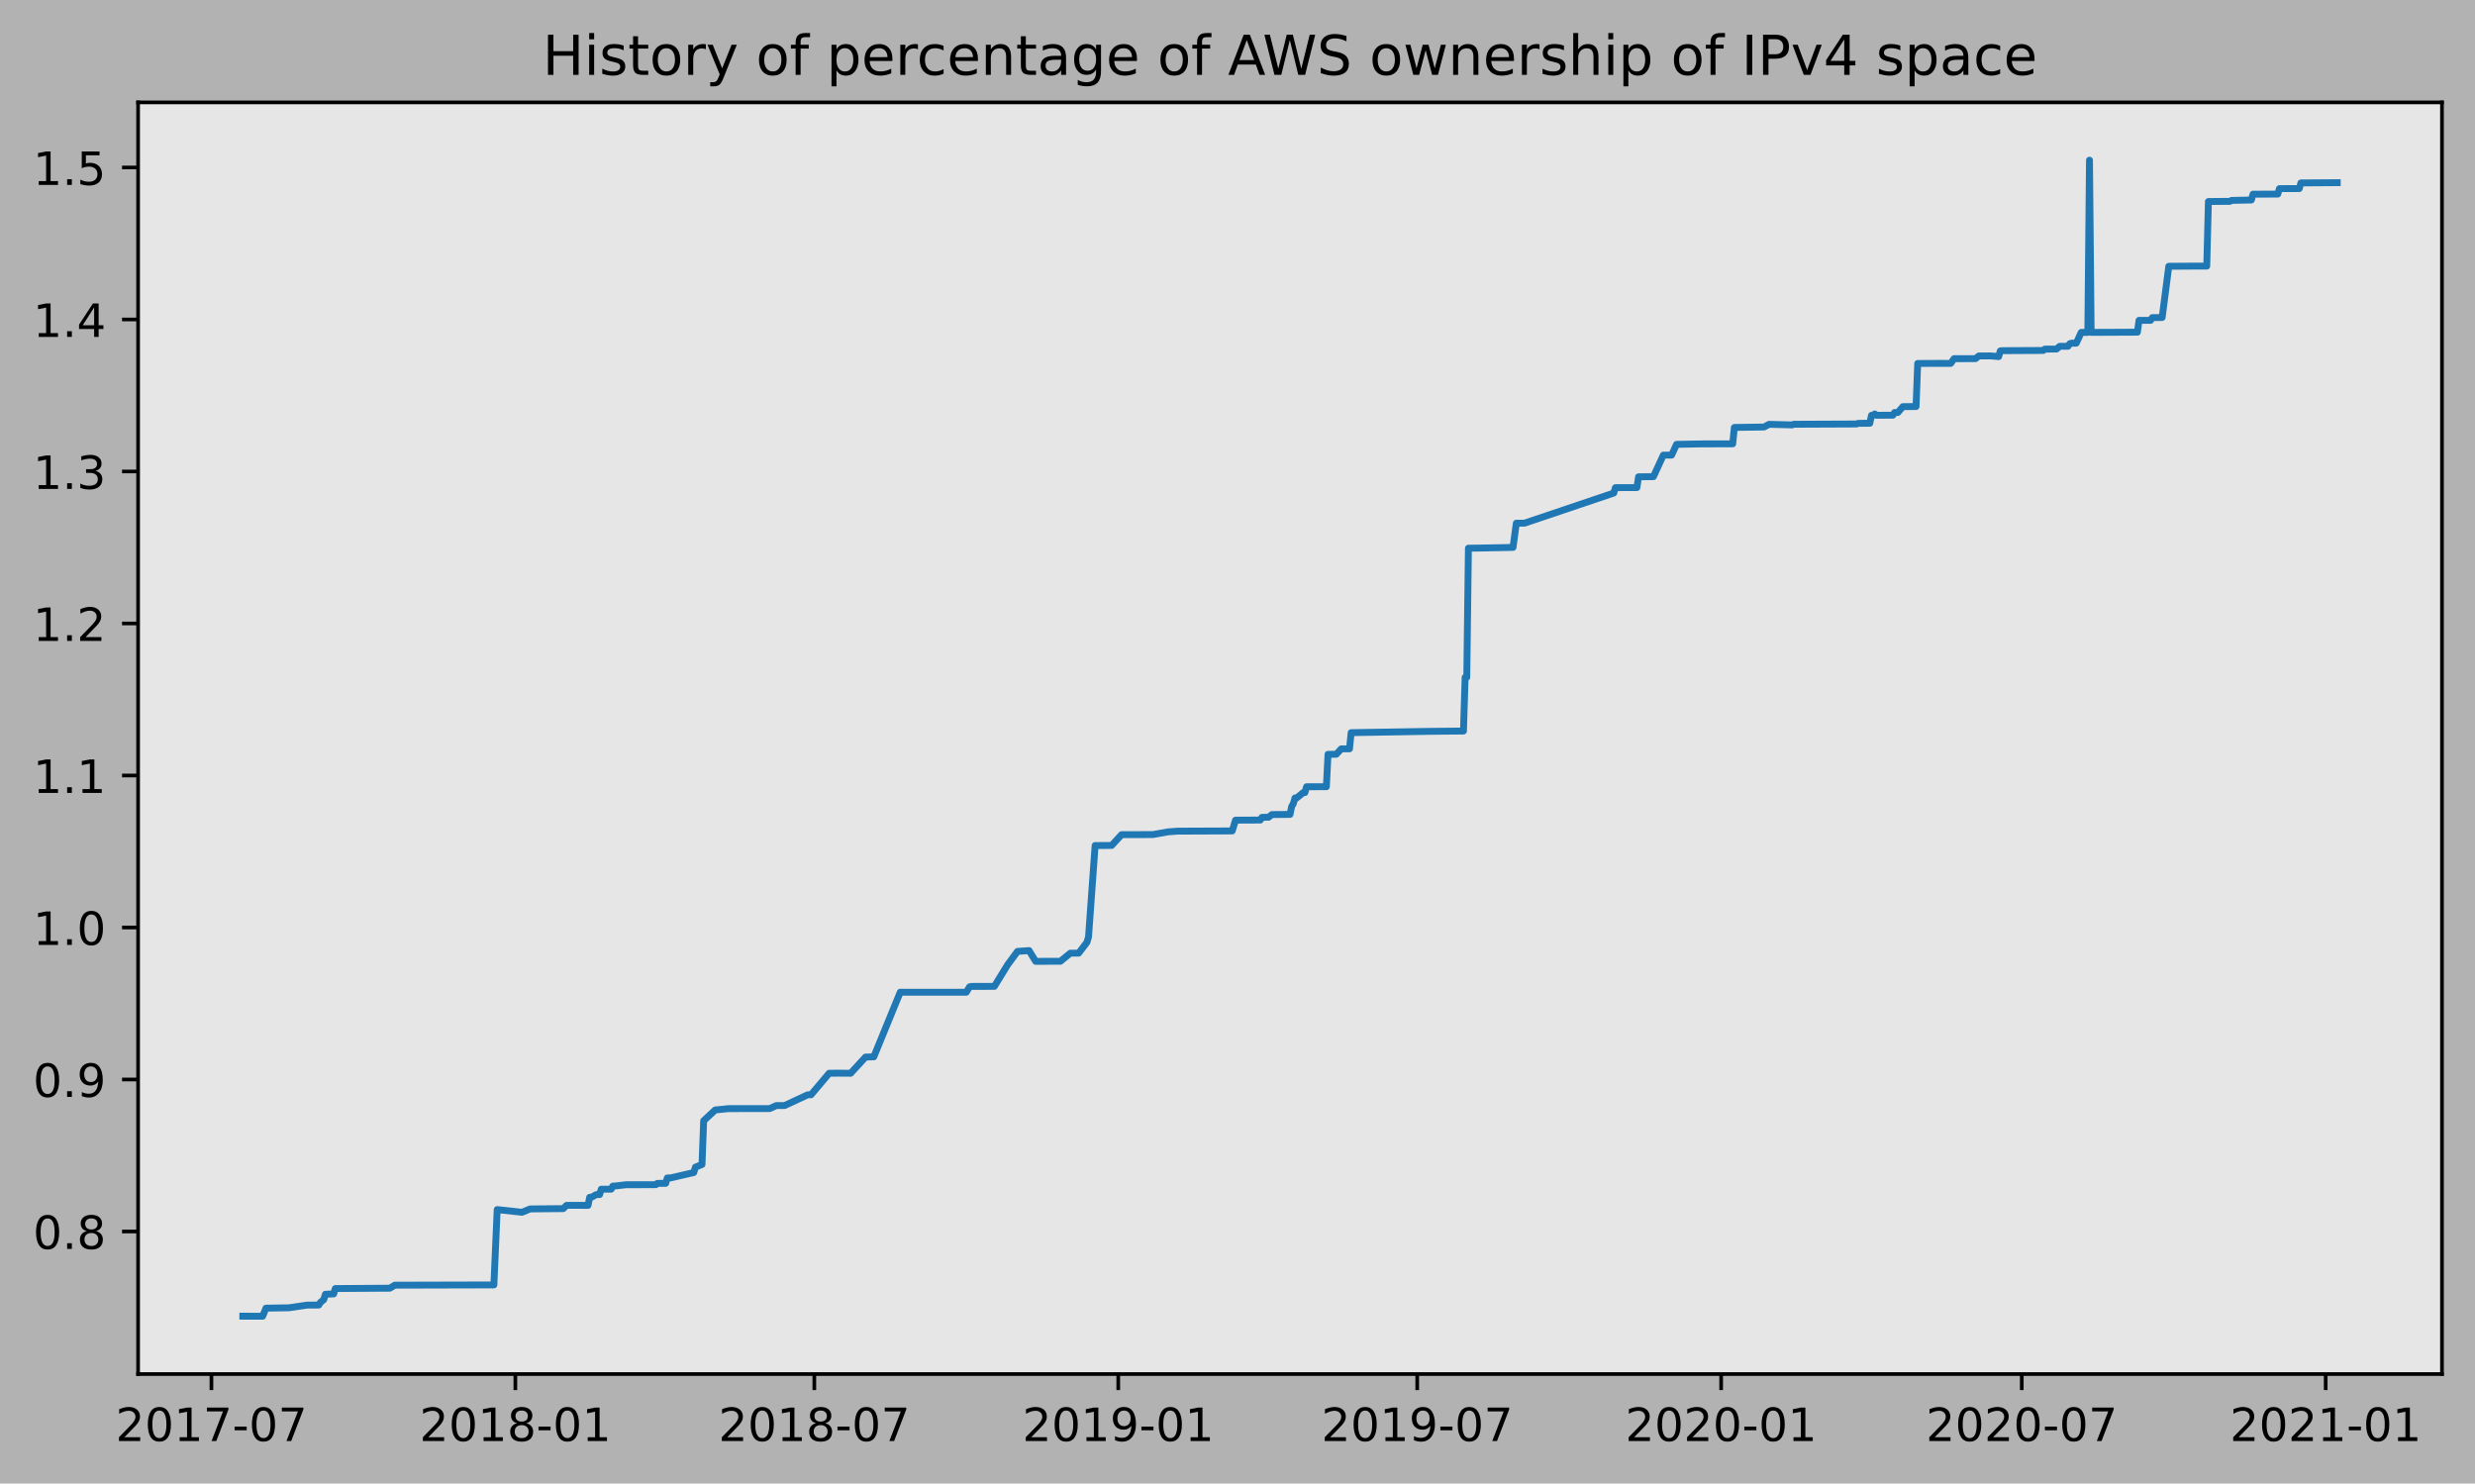
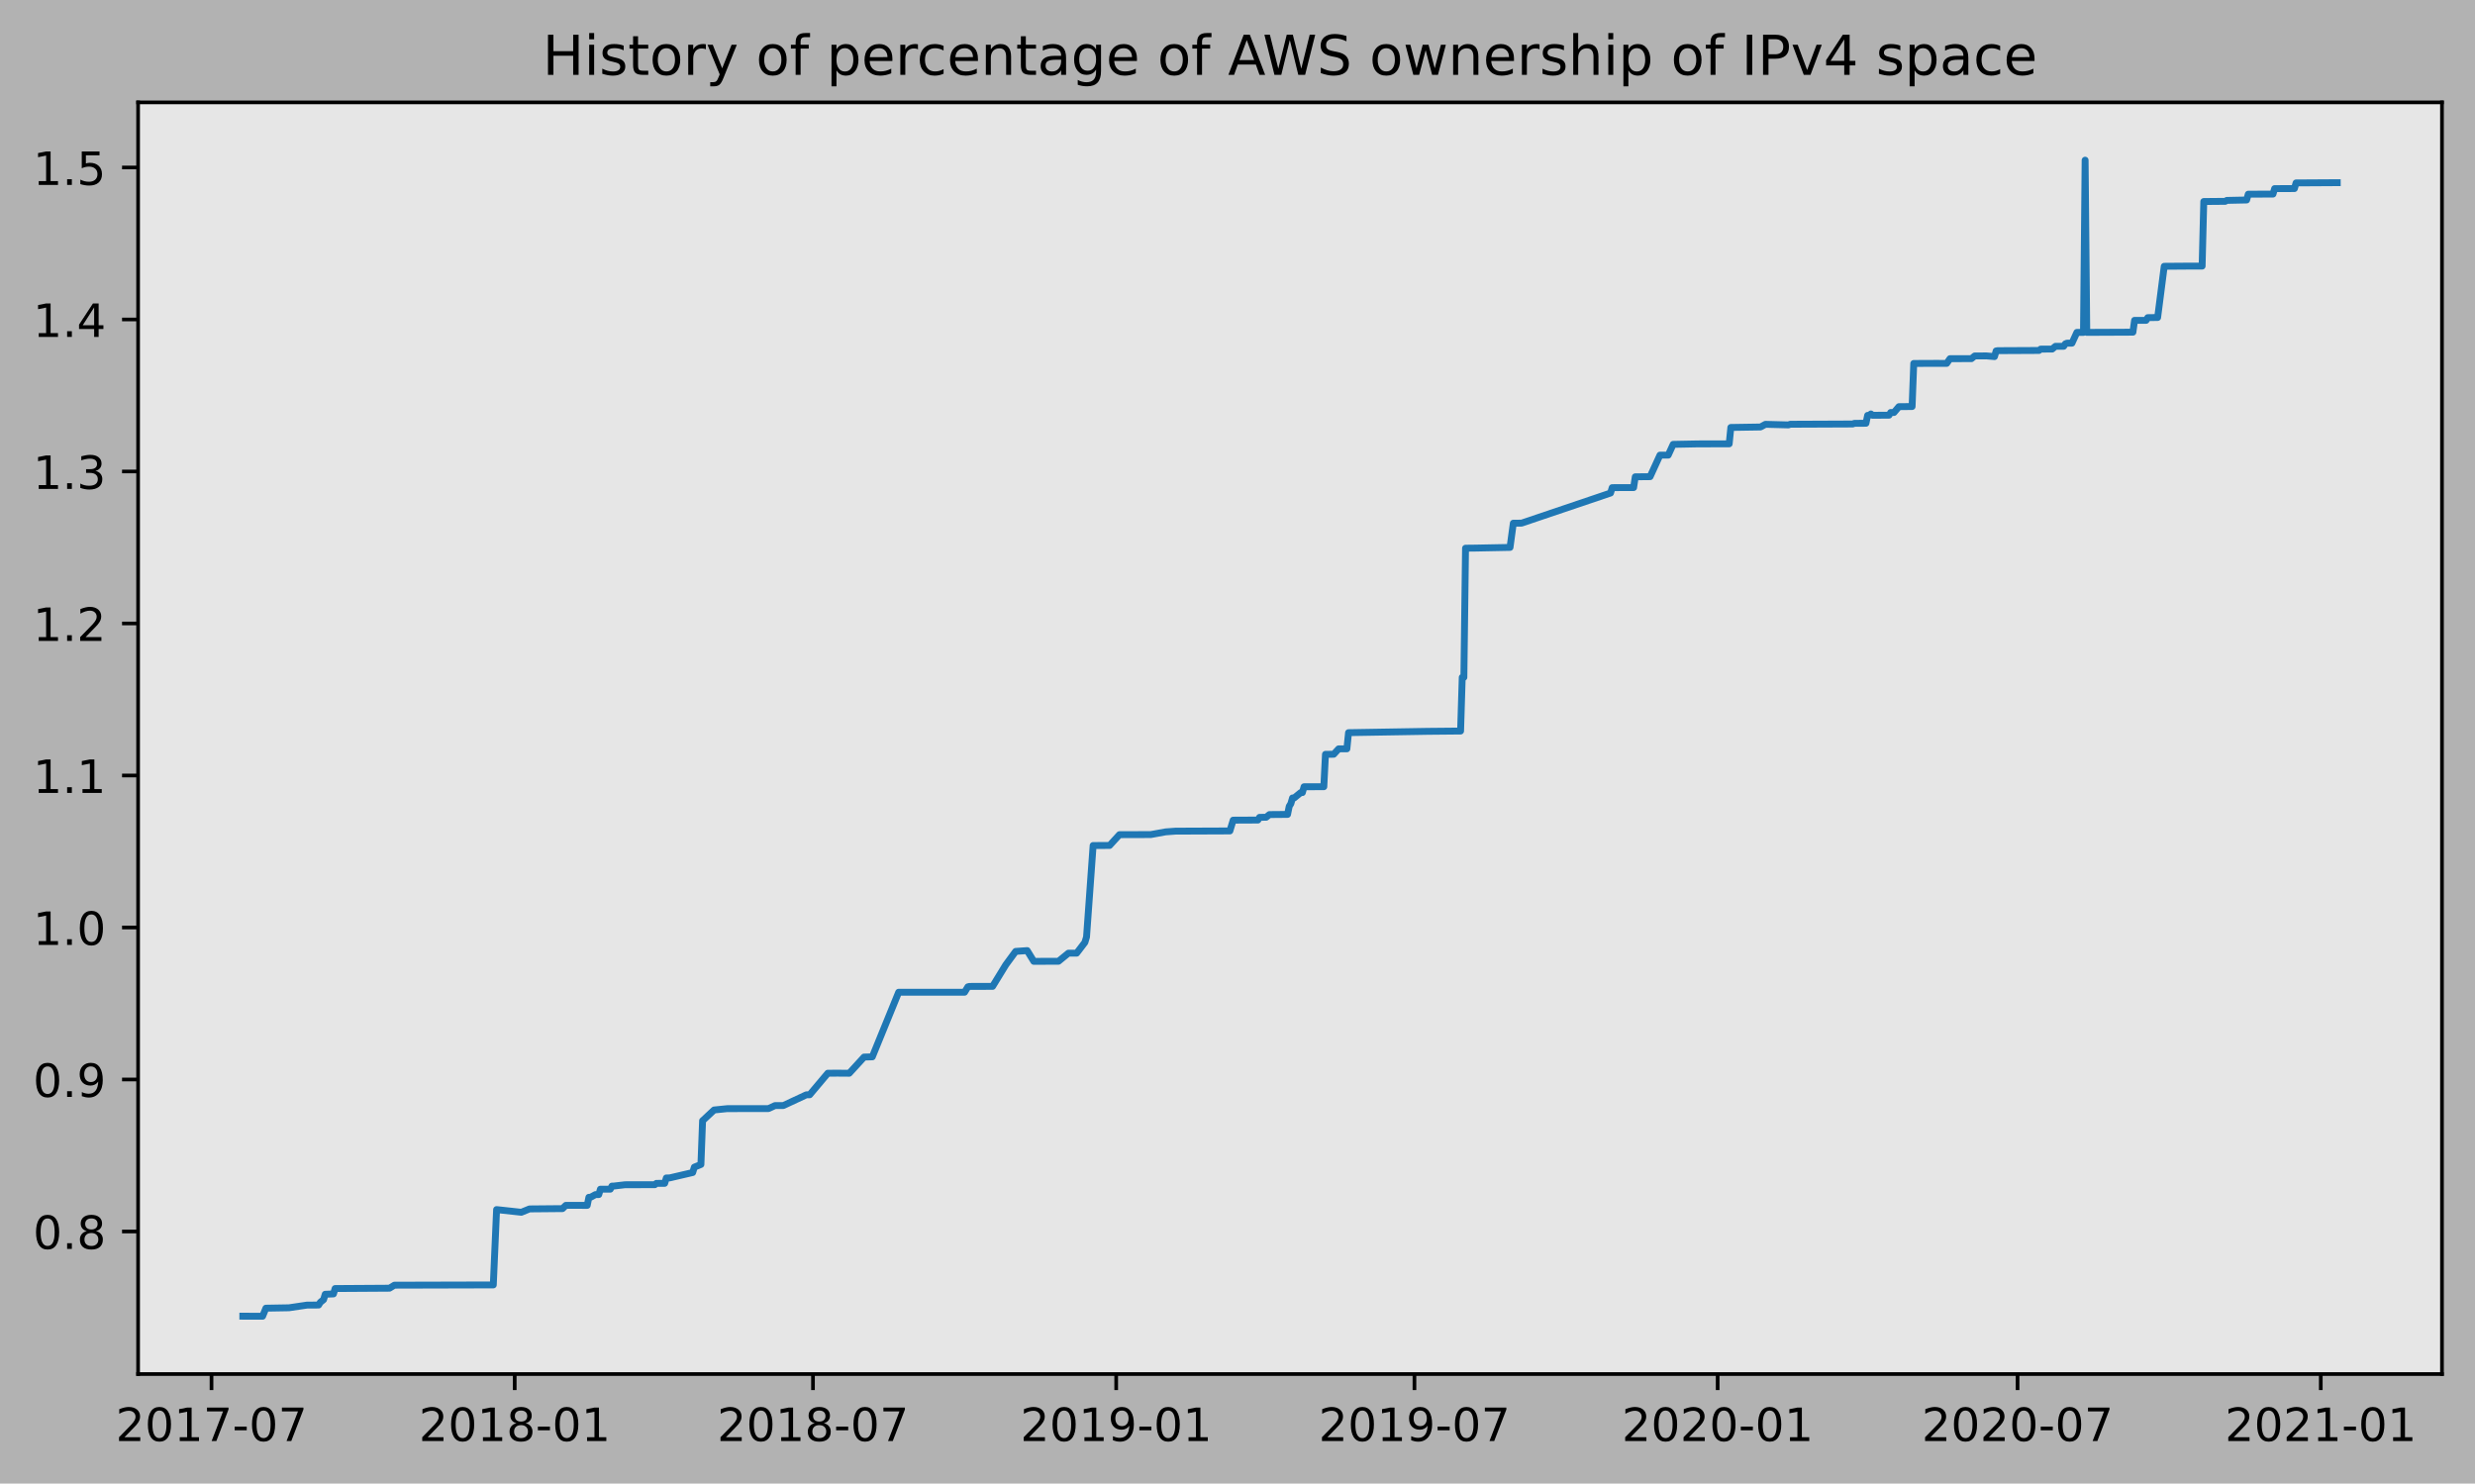
<svg xmlns="http://www.w3.org/2000/svg" xmlns:xlink="http://www.w3.org/1999/xlink" height="323.396pt" version="1.1" viewBox="0 0 539.503 323.396" width="539.503pt">
  <defs>
    <style type="text/css">
*{stroke-linecap:butt;stroke-linejoin:round;}
  </style>
  </defs>
  <g id="figure_1">
    <g id="patch_1">
      <path d="M 0 323.396  L 539.503 323.396  L 539.503 0  L 0 0  z " style="fill:#b2b2b2;" />
    </g>
    <g id="axes_1">
      <g id="patch_2">
        <path d="M 30.103 299.518  L 532.303 299.518  L 532.303 22.318  L 30.103 22.318  z " style="fill:#e6e6e6;" />
      </g>
      <g id="matplotlib.axis_1">
        <g id="xtick_1">
          <g id="line2d_1">
            <defs>
-               <path d="M 0 0  L 0 3.5  " id="m290a11cb10" style="stroke:#000000;stroke-width:0.8;" />
-             </defs>
-             <g>
-               <use style="stroke:#000000;stroke-width:0.8;" x="46.089" xlink:href="#m290a11cb10" y="299.518" />
+               <path d="M 0 0  L 0 3.5  " id="ma314347fdc" style="stroke:#000000;stroke-width:0.8;" />
+             </defs>
+             <g>
+               <use style="stroke:#000000;stroke-width:0.8;" x="46.106" xlink:href="#ma314347fdc" y="299.518" />
            </g>
          </g>
          <g id="text_1">
            <defs>
              <path d="M 19.188 8.297  L 53.609 8.297  L 53.609 0  L 7.328 0  L 7.328 8.297  Q 12.938 14.109 22.625 23.891  Q 32.328 33.688 34.812 36.531  Q 39.547 41.844 41.422 45.531  Q 43.312 49.219 43.312 52.781  Q 43.312 58.594 39.234 62.25  Q 35.156 65.922 28.609 65.922  Q 23.969 65.922 18.812 64.312  Q 13.672 62.703 7.812 59.422  L 7.812 69.391  Q 13.766 71.781 18.938 73  Q 24.125 74.219 28.422 74.219  Q 39.75 74.219 46.484 68.547  Q 53.219 62.891 53.219 53.422  Q 53.219 48.922 51.531 44.891  Q 49.859 40.875 45.406 35.406  Q 44.188 33.984 37.641 27.219  Q 31.109 20.453 19.188 8.297  z " id="DejaVuSans-50" />
              <path d="M 31.781 66.406  Q 24.172 66.406 20.328 58.906  Q 16.5 51.422 16.5 36.375  Q 16.5 21.391 20.328 13.891  Q 24.172 6.391 31.781 6.391  Q 39.453 6.391 43.281 13.891  Q 47.125 21.391 47.125 36.375  Q 47.125 51.422 43.281 58.906  Q 39.453 66.406 31.781 66.406  z M 31.781 74.219  Q 44.047 74.219 50.516 64.516  Q 56.984 54.828 56.984 36.375  Q 56.984 17.969 50.516 8.266  Q 44.047 -1.422 31.781 -1.422  Q 19.531 -1.422 13.062 8.266  Q 6.594 17.969 6.594 36.375  Q 6.594 54.828 13.062 64.516  Q 19.531 74.219 31.781 74.219  z " id="DejaVuSans-48" />
              <path d="M 12.406 8.297  L 28.516 8.297  L 28.516 63.922  L 10.984 60.406  L 10.984 69.391  L 28.422 72.906  L 38.281 72.906  L 38.281 8.297  L 54.391 8.297  L 54.391 0  L 12.406 0  z " id="DejaVuSans-49" />
              <path d="M 8.203 72.906  L 55.078 72.906  L 55.078 68.703  L 28.609 0  L 18.312 0  L 43.219 64.594  L 8.203 64.594  z " id="DejaVuSans-55" />
              <path d="M 4.891 31.391  L 31.203 31.391  L 31.203 23.391  L 4.891 23.391  z " id="DejaVuSans-45" />
            </defs>
-             <g transform="translate(25.19801 314.1166)scale(0.1 -0.1)">
+             <g transform="translate(25.21416 314.1166)scale(0.1 -0.1)">
              <use xlink:href="#DejaVuSans-50" />
              <use x="63.623" xlink:href="#DejaVuSans-48" />
              <use x="127.246" xlink:href="#DejaVuSans-49" />
              <use x="190.869" xlink:href="#DejaVuSans-55" />
              <use x="254.492" xlink:href="#DejaVuSans-45" />
              <use x="290.576" xlink:href="#DejaVuSans-48" />
              <use x="354.199" xlink:href="#DejaVuSans-55" />
            </g>
          </g>
        </g>
        <g id="xtick_2">
          <g id="line2d_2">
            <g>
-               <use style="stroke:#000000;stroke-width:0.8;" x="112.339" xlink:href="#m290a11cb10" y="299.518" />
+               <use style="stroke:#000000;stroke-width:0.8;" x="112.199" xlink:href="#ma314347fdc" y="299.518" />
            </g>
          </g>
          <g id="text_2">
            <defs>
              <path d="M 31.781 34.625  Q 24.75 34.625 20.719 30.859  Q 16.703 27.094 16.703 20.516  Q 16.703 13.922 20.719 10.156  Q 24.75 6.391 31.781 6.391  Q 38.812 6.391 42.859 10.172  Q 46.922 13.969 46.922 20.516  Q 46.922 27.094 42.891 30.859  Q 38.875 34.625 31.781 34.625  z M 21.922 38.812  Q 15.578 40.375 12.031 44.719  Q 8.5 49.078 8.5 55.328  Q 8.5 64.062 14.719 69.141  Q 20.953 74.219 31.781 74.219  Q 42.672 74.219 48.875 69.141  Q 55.078 64.062 55.078 55.328  Q 55.078 49.078 51.531 44.719  Q 48 40.375 41.703 38.812  Q 48.828 37.156 52.797 32.312  Q 56.781 27.484 56.781 20.516  Q 56.781 9.906 50.312 4.234  Q 43.844 -1.422 31.781 -1.422  Q 19.734 -1.422 13.25 4.234  Q 6.781 9.906 6.781 20.516  Q 6.781 27.484 10.781 32.312  Q 14.797 37.156 21.922 38.812  z M 18.312 54.391  Q 18.312 48.734 21.844 45.562  Q 25.391 42.391 31.781 42.391  Q 38.141 42.391 41.719 45.562  Q 45.312 48.734 45.312 54.391  Q 45.312 60.062 41.719 63.234  Q 38.141 66.406 31.781 66.406  Q 25.391 66.406 21.844 63.234  Q 18.312 60.062 18.312 54.391  z " id="DejaVuSans-56" />
            </defs>
-             <g transform="translate(91.44751 314.1166)scale(0.1 -0.1)">
+             <g transform="translate(91.30728 314.1166)scale(0.1 -0.1)">
              <use xlink:href="#DejaVuSans-50" />
              <use x="63.623" xlink:href="#DejaVuSans-48" />
              <use x="127.246" xlink:href="#DejaVuSans-49" />
              <use x="190.869" xlink:href="#DejaVuSans-56" />
              <use x="254.492" xlink:href="#DejaVuSans-45" />
              <use x="290.576" xlink:href="#DejaVuSans-48" />
              <use x="354.199" xlink:href="#DejaVuSans-49" />
            </g>
          </g>
        </g>
        <g id="xtick_3">
          <g id="line2d_3">
            <g>
-               <use style="stroke:#000000;stroke-width:0.8;" x="177.508" xlink:href="#m290a11cb10" y="299.518" />
+               <use style="stroke:#000000;stroke-width:0.8;" x="177.214" xlink:href="#ma314347fdc" y="299.518" />
            </g>
          </g>
          <g id="text_3">
-             <g transform="translate(156.6169 314.1166)scale(0.1 -0.1)">
+             <g transform="translate(156.3228 314.1166)scale(0.1 -0.1)">
              <use xlink:href="#DejaVuSans-50" />
              <use x="63.623" xlink:href="#DejaVuSans-48" />
              <use x="127.246" xlink:href="#DejaVuSans-49" />
              <use x="190.869" xlink:href="#DejaVuSans-56" />
              <use x="254.492" xlink:href="#DejaVuSans-45" />
              <use x="290.576" xlink:href="#DejaVuSans-48" />
              <use x="354.199" xlink:href="#DejaVuSans-55" />
            </g>
          </g>
        </g>
        <g id="xtick_4">
          <g id="line2d_4">
            <g>
-               <use style="stroke:#000000;stroke-width:0.8;" x="243.758" xlink:href="#m290a11cb10" y="299.518" />
+               <use style="stroke:#000000;stroke-width:0.8;" x="243.307" xlink:href="#ma314347fdc" y="299.518" />
            </g>
          </g>
          <g id="text_4">
            <defs>
              <path d="M 10.984 1.516  L 10.984 10.5  Q 14.703 8.734 18.5 7.812  Q 22.312 6.891 25.984 6.891  Q 35.75 6.891 40.891 13.453  Q 46.047 20.016 46.781 33.406  Q 43.953 29.203 39.594 26.953  Q 35.25 24.703 29.984 24.703  Q 19.047 24.703 12.672 31.312  Q 6.297 37.938 6.297 49.422  Q 6.297 60.641 12.938 67.422  Q 19.578 74.219 30.609 74.219  Q 43.266 74.219 49.922 64.516  Q 56.594 54.828 56.594 36.375  Q 56.594 19.141 48.406 8.859  Q 40.234 -1.422 26.422 -1.422  Q 22.703 -1.422 18.891 -0.688  Q 15.094 0.047 10.984 1.516  z M 30.609 32.422  Q 37.25 32.422 41.125 36.953  Q 45.016 41.5 45.016 49.422  Q 45.016 57.281 41.125 61.844  Q 37.25 66.406 30.609 66.406  Q 23.969 66.406 20.094 61.844  Q 16.219 57.281 16.219 49.422  Q 16.219 41.5 20.094 36.953  Q 23.969 32.422 30.609 32.422  z " id="DejaVuSans-57" />
            </defs>
-             <g transform="translate(222.8664 314.1166)scale(0.1 -0.1)">
+             <g transform="translate(222.4159 314.1166)scale(0.1 -0.1)">
              <use xlink:href="#DejaVuSans-50" />
              <use x="63.623" xlink:href="#DejaVuSans-48" />
              <use x="127.246" xlink:href="#DejaVuSans-49" />
              <use x="190.869" xlink:href="#DejaVuSans-57" />
              <use x="254.492" xlink:href="#DejaVuSans-45" />
              <use x="290.576" xlink:href="#DejaVuSans-48" />
              <use x="354.199" xlink:href="#DejaVuSans-49" />
            </g>
          </g>
        </g>
        <g id="xtick_5">
          <g id="line2d_5">
            <g>
-               <use style="stroke:#000000;stroke-width:0.8;" x="308.927" xlink:href="#m290a11cb10" y="299.518" />
+               <use style="stroke:#000000;stroke-width:0.8;" x="308.323" xlink:href="#ma314347fdc" y="299.518" />
            </g>
          </g>
          <g id="text_5">
-             <g transform="translate(288.0357 314.1166)scale(0.1 -0.1)">
+             <g transform="translate(287.4315 314.1166)scale(0.1 -0.1)">
              <use xlink:href="#DejaVuSans-50" />
              <use x="63.623" xlink:href="#DejaVuSans-48" />
              <use x="127.246" xlink:href="#DejaVuSans-49" />
              <use x="190.869" xlink:href="#DejaVuSans-57" />
              <use x="254.492" xlink:href="#DejaVuSans-45" />
              <use x="290.576" xlink:href="#DejaVuSans-48" />
              <use x="354.199" xlink:href="#DejaVuSans-55" />
            </g>
          </g>
        </g>
        <g id="xtick_6">
          <g id="line2d_6">
            <g>
-               <use style="stroke:#000000;stroke-width:0.8;" x="375.177" xlink:href="#m290a11cb10" y="299.518" />
+               <use style="stroke:#000000;stroke-width:0.8;" x="374.416" xlink:href="#ma314347fdc" y="299.518" />
            </g>
          </g>
          <g id="text_6">
-             <g transform="translate(354.2852 314.1166)scale(0.1 -0.1)">
+             <g transform="translate(353.5246 314.1166)scale(0.1 -0.1)">
              <use xlink:href="#DejaVuSans-50" />
              <use x="63.623" xlink:href="#DejaVuSans-48" />
              <use x="127.246" xlink:href="#DejaVuSans-50" />
              <use x="190.869" xlink:href="#DejaVuSans-48" />
              <use x="254.492" xlink:href="#DejaVuSans-45" />
              <use x="290.576" xlink:href="#DejaVuSans-48" />
              <use x="354.199" xlink:href="#DejaVuSans-49" />
            </g>
          </g>
        </g>
        <g id="xtick_7">
          <g id="line2d_7">
            <g>
-               <use style="stroke:#000000;stroke-width:0.8;" x="440.706" xlink:href="#m290a11cb10" y="299.518" />
+               <use style="stroke:#000000;stroke-width:0.8;" x="439.791" xlink:href="#ma314347fdc" y="299.518" />
            </g>
          </g>
          <g id="text_7">
-             <g transform="translate(419.8146 314.1166)scale(0.1 -0.1)">
+             <g transform="translate(418.8993 314.1166)scale(0.1 -0.1)">
              <use xlink:href="#DejaVuSans-50" />
              <use x="63.623" xlink:href="#DejaVuSans-48" />
              <use x="127.246" xlink:href="#DejaVuSans-50" />
              <use x="190.869" xlink:href="#DejaVuSans-48" />
              <use x="254.492" xlink:href="#DejaVuSans-45" />
              <use x="290.576" xlink:href="#DejaVuSans-48" />
              <use x="354.199" xlink:href="#DejaVuSans-55" />
            </g>
          </g>
        </g>
        <g id="xtick_8">
          <g id="line2d_8">
            <g>
-               <use style="stroke:#000000;stroke-width:0.8;" x="506.955" xlink:href="#m290a11cb10" y="299.518" />
+               <use style="stroke:#000000;stroke-width:0.8;" x="505.884" xlink:href="#ma314347fdc" y="299.518" />
            </g>
          </g>
          <g id="text_8">
-             <g transform="translate(486.0641 314.1166)scale(0.1 -0.1)">
+             <g transform="translate(484.9924 314.1166)scale(0.1 -0.1)">
              <use xlink:href="#DejaVuSans-50" />
              <use x="63.623" xlink:href="#DejaVuSans-48" />
              <use x="127.246" xlink:href="#DejaVuSans-50" />
              <use x="190.869" xlink:href="#DejaVuSans-49" />
              <use x="254.492" xlink:href="#DejaVuSans-45" />
              <use x="290.576" xlink:href="#DejaVuSans-48" />
              <use x="354.199" xlink:href="#DejaVuSans-49" />
            </g>
          </g>
        </g>
      </g>
      <g id="matplotlib.axis_2">
        <g id="ytick_1">
          <g id="line2d_9">
            <defs>
-               <path d="M 0 0  L -3.5 0  " id="m50925704b8" style="stroke:#000000;stroke-width:0.8;" />
-             </defs>
-             <g>
-               <use style="stroke:#000000;stroke-width:0.8;" x="30.103" xlink:href="#m50925704b8" y="268.439" />
+               <path d="M 0 0  L -3.5 0  " id="m1c8e62f365" style="stroke:#000000;stroke-width:0.8;" />
+             </defs>
+             <g>
+               <use style="stroke:#000000;stroke-width:0.8;" x="30.103" xlink:href="#m1c8e62f365" y="268.439" />
            </g>
          </g>
          <g id="text_9">
            <defs>
              <path d="M 10.688 12.406  L 21 12.406  L 21 0  L 10.688 0  z " id="DejaVuSans-46" />
            </defs>
            <g transform="translate(7.2 272.238)scale(0.1 -0.1)">
              <use xlink:href="#DejaVuSans-48" />
              <use x="63.623" xlink:href="#DejaVuSans-46" />
              <use x="95.41" xlink:href="#DejaVuSans-56" />
            </g>
          </g>
        </g>
        <g id="ytick_2">
          <g id="line2d_10">
            <g>
-               <use style="stroke:#000000;stroke-width:0.8;" x="30.103" xlink:href="#m50925704b8" y="235.306" />
+               <use style="stroke:#000000;stroke-width:0.8;" x="30.103" xlink:href="#m1c8e62f365" y="235.306" />
            </g>
          </g>
          <g id="text_10">
            <g transform="translate(7.2 239.105)scale(0.1 -0.1)">
              <use xlink:href="#DejaVuSans-48" />
              <use x="63.623" xlink:href="#DejaVuSans-46" />
              <use x="95.41" xlink:href="#DejaVuSans-57" />
            </g>
          </g>
        </g>
        <g id="ytick_3">
          <g id="line2d_11">
            <g>
-               <use style="stroke:#000000;stroke-width:0.8;" x="30.103" xlink:href="#m50925704b8" y="202.173" />
+               <use style="stroke:#000000;stroke-width:0.8;" x="30.103" xlink:href="#m1c8e62f365" y="202.173" />
            </g>
          </g>
          <g id="text_11">
            <g transform="translate(7.2 205.972)scale(0.1 -0.1)">
              <use xlink:href="#DejaVuSans-49" />
              <use x="63.623" xlink:href="#DejaVuSans-46" />
              <use x="95.41" xlink:href="#DejaVuSans-48" />
            </g>
          </g>
        </g>
        <g id="ytick_4">
          <g id="line2d_12">
            <g>
-               <use style="stroke:#000000;stroke-width:0.8;" x="30.103" xlink:href="#m50925704b8" y="169.04" />
+               <use style="stroke:#000000;stroke-width:0.8;" x="30.103" xlink:href="#m1c8e62f365" y="169.04" />
            </g>
          </g>
          <g id="text_12">
            <g transform="translate(7.2 172.839)scale(0.1 -0.1)">
              <use xlink:href="#DejaVuSans-49" />
              <use x="63.623" xlink:href="#DejaVuSans-46" />
              <use x="95.41" xlink:href="#DejaVuSans-49" />
            </g>
          </g>
        </g>
        <g id="ytick_5">
          <g id="line2d_13">
            <g>
-               <use style="stroke:#000000;stroke-width:0.8;" x="30.103" xlink:href="#m50925704b8" y="135.907" />
+               <use style="stroke:#000000;stroke-width:0.8;" x="30.103" xlink:href="#m1c8e62f365" y="135.907" />
            </g>
          </g>
          <g id="text_13">
            <g transform="translate(7.2 139.706)scale(0.1 -0.1)">
              <use xlink:href="#DejaVuSans-49" />
              <use x="63.623" xlink:href="#DejaVuSans-46" />
              <use x="95.41" xlink:href="#DejaVuSans-50" />
            </g>
          </g>
        </g>
        <g id="ytick_6">
          <g id="line2d_14">
            <g>
-               <use style="stroke:#000000;stroke-width:0.8;" x="30.103" xlink:href="#m50925704b8" y="102.774" />
+               <use style="stroke:#000000;stroke-width:0.8;" x="30.103" xlink:href="#m1c8e62f365" y="102.774" />
            </g>
          </g>
          <g id="text_14">
            <defs>
              <path d="M 40.578 39.312  Q 47.656 37.797 51.625 33  Q 55.609 28.219 55.609 21.188  Q 55.609 10.406 48.188 4.484  Q 40.766 -1.422 27.094 -1.422  Q 22.516 -1.422 17.656 -0.516  Q 12.797 0.391 7.625 2.203  L 7.625 11.719  Q 11.719 9.328 16.594 8.109  Q 21.484 6.891 26.812 6.891  Q 36.078 6.891 40.938 10.547  Q 45.797 14.203 45.797 21.188  Q 45.797 27.641 41.281 31.266  Q 36.766 34.906 28.719 34.906  L 20.219 34.906  L 20.219 43.016  L 29.109 43.016  Q 36.375 43.016 40.234 45.922  Q 44.094 48.828 44.094 54.297  Q 44.094 59.906 40.109 62.906  Q 36.141 65.922 28.719 65.922  Q 24.656 65.922 20.016 65.031  Q 15.375 64.156 9.812 62.312  L 9.812 71.094  Q 15.438 72.656 20.344 73.438  Q 25.25 74.219 29.594 74.219  Q 40.828 74.219 47.359 69.109  Q 53.906 64.016 53.906 55.328  Q 53.906 49.266 50.438 45.094  Q 46.969 40.922 40.578 39.312  z " id="DejaVuSans-51" />
            </defs>
            <g transform="translate(7.2 106.573)scale(0.1 -0.1)">
              <use xlink:href="#DejaVuSans-49" />
              <use x="63.623" xlink:href="#DejaVuSans-46" />
              <use x="95.41" xlink:href="#DejaVuSans-51" />
            </g>
          </g>
        </g>
        <g id="ytick_7">
          <g id="line2d_15">
            <g>
-               <use style="stroke:#000000;stroke-width:0.8;" x="30.103" xlink:href="#m50925704b8" y="69.641" />
+               <use style="stroke:#000000;stroke-width:0.8;" x="30.103" xlink:href="#m1c8e62f365" y="69.641" />
            </g>
          </g>
          <g id="text_15">
            <defs>
              <path d="M 37.797 64.312  L 12.891 25.391  L 37.797 25.391  z M 35.203 72.906  L 47.609 72.906  L 47.609 25.391  L 58.016 25.391  L 58.016 17.188  L 47.609 17.188  L 47.609 0  L 37.797 0  L 37.797 17.188  L 4.891 17.188  L 4.891 26.703  z " id="DejaVuSans-52" />
            </defs>
            <g transform="translate(7.2 73.43999)scale(0.1 -0.1)">
              <use xlink:href="#DejaVuSans-49" />
              <use x="63.623" xlink:href="#DejaVuSans-46" />
              <use x="95.41" xlink:href="#DejaVuSans-52" />
            </g>
          </g>
        </g>
        <g id="ytick_8">
          <g id="line2d_16">
            <g>
-               <use style="stroke:#000000;stroke-width:0.8;" x="30.103" xlink:href="#m50925704b8" y="36.508" />
+               <use style="stroke:#000000;stroke-width:0.8;" x="30.103" xlink:href="#m1c8e62f365" y="36.508" />
            </g>
          </g>
          <g id="text_16">
            <defs>
              <path d="M 10.797 72.906  L 49.516 72.906  L 49.516 64.594  L 19.828 64.594  L 19.828 46.734  Q 21.969 47.469 24.109 47.828  Q 26.266 48.188 28.422 48.188  Q 40.625 48.188 47.75 41.5  Q 54.891 34.812 54.891 23.391  Q 54.891 11.625 47.562 5.094  Q 40.234 -1.422 26.906 -1.422  Q 22.312 -1.422 17.547 -0.641  Q 12.797 0.141 7.719 1.703  L 7.719 11.625  Q 12.109 9.234 16.797 8.062  Q 21.484 6.891 26.703 6.891  Q 35.156 6.891 40.078 11.328  Q 45.016 15.766 45.016 23.391  Q 45.016 31 40.078 35.438  Q 35.156 39.891 26.703 39.891  Q 22.75 39.891 18.812 39.016  Q 14.891 38.141 10.797 36.281  z " id="DejaVuSans-53" />
            </defs>
            <g transform="translate(7.2 40.30699)scale(0.1 -0.1)">
              <use xlink:href="#DejaVuSans-49" />
              <use x="63.623" xlink:href="#DejaVuSans-46" />
              <use x="95.41" xlink:href="#DejaVuSans-53" />
            </g>
          </g>
        </g>
      </g>
      <g id="line2d_17">
-         <path clip-path="url(#p7908fcbdca)" d="M 52.93 286.906  L 57.251 286.918  L 57.971 285.159  L 63.012 285.072  L 66.972 284.485  L 69.493 284.472  L 69.853 283.886  L 70.573 283.299  L 70.933 282.126  L 72.733 282.053  L 73.093 280.88  L 84.975 280.804  L 86.055 280.145  L 107.658 280.09  L 108.378 263.668  L 113.779 264.254  L 115.579 263.521  L 122.78 263.455  L 123.501 262.749  L 128.181 262.751  L 128.541 260.991  L 128.901 260.987  L 129.981 260.398  L 130.702 260.395  L 131.062 259.222  L 133.222 259.22  L 133.582 258.549  L 133.942 258.545  L 136.462 258.252  L 142.943 258.243  L 143.303 257.95  L 145.104 257.947  L 145.464 256.774  L 146.184 256.765  L 151.224 255.592  L 151.585 254.419  L 153.025 253.832  L 153.385 244.301  L 155.905 241.955  L 158.786 241.662  L 167.787 241.651  L 169.227 240.991  L 171.027 240.991  L 176.068 238.645  L 176.788 238.638  L 180.749 233.943  L 182.909 233.932  L 185.429 233.95  L 188.67 230.422  L 190.47 230.373  L 196.231 216.293  L 210.633 216.285  L 211.353 215.112  L 211.713 215.02  L 216.754 215.013  L 219.634 210.321  L 221.795 207.388  L 224.315 207.212  L 225.755 209.558  L 231.156 209.537  L 233.316 207.778  L 235.117 207.775  L 236.917 205.429  L 237.277 204.247  L 238.717 184.306  L 242.318 184.297  L 244.478 181.942  L 251.319 181.921  L 254.559 181.334  L 256.72 181.176  L 268.601 181.129  L 269.321 178.78  L 274.722 178.754  L 275.082 178.168  L 276.522 178.147  L 277.243 177.561  L 281.203 177.528  L 281.563 175.769  L 281.923 175.182  L 282.283 173.945  L 282.643 173.943  L 284.084 172.77  L 284.444 172.77  L 284.804 171.499  L 289.124 171.492  L 289.484 164.427  L 291.285 164.415  L 292.365 163.239  L 294.165 163.23  L 294.525 159.706  L 311.808 159.42  L 319.009 159.353  L 319.369 147.65  L 319.729 147.649  L 320.089 119.497  L 322.249 119.474  L 329.81 119.325  L 330.53 114.046  L 332.33 114.035  L 351.773 107.473  L 352.133 106.3  L 356.814 106.282  L 357.174 103.936  L 360.414 103.904  L 362.575 99.212  L 364.375 99.209  L 365.455 96.863  L 370.856 96.761  L 377.697 96.749  L 378.057 93.178  L 384.538 93.077  L 385.618 92.493  L 390.659 92.623  L 391.019 92.479  L 404.701 92.421  L 405.061 92.275  L 407.581 92.266  L 407.941 90.543  L 408.301 90.543  L 408.661 90.235  L 409.021 90.524  L 412.622 90.501  L 412.982 89.917  L 413.702 89.914  L 414.782 88.647  L 417.663 88.617  L 418.023 79.228  L 422.703 79.207  L 425.224 79.212  L 425.944 78.185  L 430.625 78.181  L 431.345 77.594  L 433.865 77.578  L 435.665 77.733  L 436.025 76.496  L 436.385 76.438  L 445.387 76.394  L 445.747 76.101  L 448.267 76.091  L 448.987 75.488  L 450.787 75.481  L 451.147 74.95  L 451.508 74.803  L 452.588 74.803  L 453.668 72.457  L 455.108 72.457  L 455.468 34.918  L 455.828 72.454  L 465.91 72.41  L 466.27 69.83  L 468.79 69.83  L 469.15 69.241  L 471.31 69.209  L 472.751 58.047  L 477.791 58.01  L 481.032 58.005  L 481.392 43.929  L 486.072 43.888  L 486.433 43.684  L 490.753 43.594  L 491.113 42.329  L 496.514 42.307  L 496.874 41.114  L 501.195 41.107  L 501.555 39.874  L 509.476 39.821  L 509.476 39.821  " style="fill:none;stroke:#1f77b4;stroke-linecap:square;stroke-width:1.5;" />
+         <path clip-path="url(#p7681a5b147)" d="M 52.93 286.906  L 57.241 286.918  L 57.959 285.159  L 62.988 285.072  L 66.939 284.485  L 69.454 284.472  L 69.813 283.886  L 70.531 283.299  L 70.89 282.126  L 72.686 282.053  L 73.046 280.88  L 84.899 280.804  L 85.977 280.145  L 107.529 280.09  L 108.247 263.668  L 113.635 264.254  L 115.432 263.521  L 122.616 263.455  L 123.334 262.749  L 128.004 262.751  L 128.363 260.991  L 128.722 260.987  L 129.8 260.398  L 130.518 260.395  L 130.877 259.222  L 133.032 259.22  L 133.392 258.549  L 133.751 258.545  L 136.265 258.252  L 142.731 258.243  L 143.09 257.95  L 144.886 257.947  L 145.245 256.774  L 145.964 256.765  L 150.992 255.592  L 151.352 254.419  L 152.788 253.832  L 153.148 244.301  L 155.662 241.955  L 158.536 241.662  L 167.516 241.651  L 168.953 240.991  L 170.749 240.991  L 175.777 238.645  L 176.496 238.638  L 180.447 233.943  L 182.602 233.932  L 185.117 233.95  L 188.349 230.422  L 190.145 230.373  L 195.893 216.293  L 210.261 216.285  L 210.979 215.112  L 211.338 215.02  L 216.367 215.013  L 219.241 210.321  L 221.396 207.388  L 223.91 207.212  L 225.347 209.558  L 230.735 209.537  L 232.89 207.778  L 234.686 207.775  L 236.483 205.429  L 236.842 204.247  L 238.279 184.306  L 241.871 184.297  L 244.026 181.942  L 250.851 181.921  L 254.083 181.334  L 256.239 181.176  L 268.092 181.129  L 268.811 178.78  L 274.199 178.754  L 274.558 178.168  L 275.995 178.147  L 276.713 177.561  L 280.664 177.528  L 281.024 175.769  L 281.383 175.182  L 281.742 173.945  L 282.101 173.943  L 283.538 172.77  L 283.897 172.77  L 284.256 171.499  L 288.567 171.492  L 288.926 164.427  L 290.722 164.415  L 291.8 163.239  L 293.596 163.23  L 293.955 159.706  L 311.196 159.42  L 318.381 159.353  L 318.74 147.65  L 319.099 147.649  L 319.458 119.497  L 321.613 119.474  L 329.157 119.325  L 329.875 114.046  L 331.671 114.035  L 351.068 107.473  L 351.427 106.3  L 356.097 106.282  L 356.456 103.936  L 359.689 103.904  L 361.844 99.212  L 363.64 99.209  L 364.718 96.863  L 370.106 96.761  L 376.93 96.749  L 377.29 93.178  L 383.755 93.077  L 384.833 92.493  L 389.862 92.623  L 390.221 92.479  L 403.871 92.421  L 404.23 92.275  L 406.744 92.266  L 407.103 90.543  L 407.463 90.543  L 407.822 90.235  L 408.181 90.524  L 411.773 90.501  L 412.132 89.917  L 412.851 89.914  L 413.928 88.647  L 416.802 88.617  L 417.161 79.228  L 421.831 79.207  L 424.345 79.212  L 425.063 78.185  L 429.733 78.181  L 430.451 77.594  L 432.966 77.578  L 434.762 77.733  L 435.121 76.496  L 435.48 76.438  L 444.46 76.394  L 444.82 76.101  L 447.334 76.091  L 448.052 75.488  L 449.848 75.481  L 450.208 74.95  L 450.567 74.803  L 451.644 74.803  L 452.722 72.457  L 454.159 72.457  L 454.518 34.918  L 454.877 72.454  L 464.935 72.41  L 465.294 69.83  L 467.808 69.83  L 468.168 69.241  L 470.323 69.209  L 471.76 58.047  L 476.788 58.01  L 480.021 58.005  L 480.381 43.929  L 485.05 43.888  L 485.409 43.684  L 489.72 43.594  L 490.079 42.329  L 495.467 42.307  L 495.826 41.114  L 500.137 41.107  L 500.496 39.874  L 509.476 39.821  L 509.476 39.821  " style="fill:none;stroke:#1f77b4;stroke-linecap:square;stroke-width:1.5;" />
      </g>
      <g id="patch_3">
        <path d="M 30.103 299.518  L 30.103 22.318  " style="fill:none;stroke:#000000;stroke-linecap:square;stroke-linejoin:miter;stroke-width:0.8;" />
      </g>
      <g id="patch_4">
        <path d="M 532.303 299.518  L 532.303 22.318  " style="fill:none;stroke:#000000;stroke-linecap:square;stroke-linejoin:miter;stroke-width:0.8;" />
      </g>
      <g id="patch_5">
        <path d="M 30.103 299.518  L 532.303 299.518  " style="fill:none;stroke:#000000;stroke-linecap:square;stroke-linejoin:miter;stroke-width:0.8;" />
      </g>
      <g id="patch_6">
        <path d="M 30.103 22.318  L 532.303 22.318  " style="fill:none;stroke:#000000;stroke-linecap:square;stroke-linejoin:miter;stroke-width:0.8;" />
      </g>
      <g id="text_17">
        <defs>
          <path d="M 9.812 72.906  L 19.672 72.906  L 19.672 43.016  L 55.516 43.016  L 55.516 72.906  L 65.375 72.906  L 65.375 0  L 55.516 0  L 55.516 34.719  L 19.672 34.719  L 19.672 0  L 9.812 0  z " id="DejaVuSans-72" />
          <path d="M 9.422 54.688  L 18.406 54.688  L 18.406 0  L 9.422 0  z M 9.422 75.984  L 18.406 75.984  L 18.406 64.594  L 9.422 64.594  z " id="DejaVuSans-105" />
          <path d="M 44.281 53.078  L 44.281 44.578  Q 40.484 46.531 36.375 47.5  Q 32.281 48.484 27.875 48.484  Q 21.188 48.484 17.844 46.438  Q 14.5 44.391 14.5 40.281  Q 14.5 37.156 16.891 35.375  Q 19.281 33.594 26.516 31.984  L 29.594 31.297  Q 39.156 29.25 43.188 25.516  Q 47.219 21.781 47.219 15.094  Q 47.219 7.469 41.188 3.016  Q 35.156 -1.422 24.609 -1.422  Q 20.219 -1.422 15.453 -0.562  Q 10.688 0.297 5.422 2  L 5.422 11.281  Q 10.406 8.688 15.234 7.391  Q 20.062 6.109 24.812 6.109  Q 31.156 6.109 34.562 8.281  Q 37.984 10.453 37.984 14.406  Q 37.984 18.062 35.516 20.016  Q 33.062 21.969 24.703 23.781  L 21.578 24.516  Q 13.234 26.266 9.516 29.906  Q 5.812 33.547 5.812 39.891  Q 5.812 47.609 11.281 51.797  Q 16.75 56 26.812 56  Q 31.781 56 36.172 55.266  Q 40.578 54.547 44.281 53.078  z " id="DejaVuSans-115" />
          <path d="M 18.312 70.219  L 18.312 54.688  L 36.812 54.688  L 36.812 47.703  L 18.312 47.703  L 18.312 18.016  Q 18.312 11.328 20.141 9.422  Q 21.969 7.516 27.594 7.516  L 36.812 7.516  L 36.812 0  L 27.594 0  Q 17.188 0 13.234 3.875  Q 9.281 7.766 9.281 18.016  L 9.281 47.703  L 2.688 47.703  L 2.688 54.688  L 9.281 54.688  L 9.281 70.219  z " id="DejaVuSans-116" />
          <path d="M 30.609 48.391  Q 23.391 48.391 19.188 42.75  Q 14.984 37.109 14.984 27.297  Q 14.984 17.484 19.156 11.844  Q 23.344 6.203 30.609 6.203  Q 37.797 6.203 41.984 11.859  Q 46.188 17.531 46.188 27.297  Q 46.188 37.016 41.984 42.703  Q 37.797 48.391 30.609 48.391  z M 30.609 56  Q 42.328 56 49.016 48.375  Q 55.719 40.766 55.719 27.297  Q 55.719 13.875 49.016 6.219  Q 42.328 -1.422 30.609 -1.422  Q 18.844 -1.422 12.172 6.219  Q 5.516 13.875 5.516 27.297  Q 5.516 40.766 12.172 48.375  Q 18.844 56 30.609 56  z " id="DejaVuSans-111" />
          <path d="M 41.109 46.297  Q 39.594 47.172 37.812 47.578  Q 36.031 48 33.891 48  Q 26.266 48 22.188 43.047  Q 18.109 38.094 18.109 28.812  L 18.109 0  L 9.078 0  L 9.078 54.688  L 18.109 54.688  L 18.109 46.188  Q 20.953 51.172 25.484 53.578  Q 30.031 56 36.531 56  Q 37.453 56 38.578 55.875  Q 39.703 55.766 41.062 55.516  z " id="DejaVuSans-114" />
          <path d="M 32.172 -5.078  Q 28.375 -14.844 24.75 -17.812  Q 21.141 -20.797 15.094 -20.797  L 7.906 -20.797  L 7.906 -13.281  L 13.188 -13.281  Q 16.891 -13.281 18.938 -11.516  Q 21 -9.766 23.484 -3.219  L 25.094 0.875  L 2.984 54.688  L 12.5 54.688  L 29.594 11.922  L 46.688 54.688  L 56.203 54.688  z " id="DejaVuSans-121" />
          <path id="DejaVuSans-32" />
          <path d="M 37.109 75.984  L 37.109 68.5  L 28.516 68.5  Q 23.688 68.5 21.797 66.547  Q 19.922 64.594 19.922 59.516  L 19.922 54.688  L 34.719 54.688  L 34.719 47.703  L 19.922 47.703  L 19.922 0  L 10.891 0  L 10.891 47.703  L 2.297 47.703  L 2.297 54.688  L 10.891 54.688  L 10.891 58.5  Q 10.891 67.625 15.141 71.797  Q 19.391 75.984 28.609 75.984  z " id="DejaVuSans-102" />
          <path d="M 18.109 8.203  L 18.109 -20.797  L 9.078 -20.797  L 9.078 54.688  L 18.109 54.688  L 18.109 46.391  Q 20.953 51.266 25.266 53.625  Q 29.594 56 35.594 56  Q 45.562 56 51.781 48.094  Q 58.016 40.188 58.016 27.297  Q 58.016 14.406 51.781 6.484  Q 45.562 -1.422 35.594 -1.422  Q 29.594 -1.422 25.266 0.953  Q 20.953 3.328 18.109 8.203  z M 48.688 27.297  Q 48.688 37.203 44.609 42.844  Q 40.531 48.484 33.406 48.484  Q 26.266 48.484 22.188 42.844  Q 18.109 37.203 18.109 27.297  Q 18.109 17.391 22.188 11.75  Q 26.266 6.109 33.406 6.109  Q 40.531 6.109 44.609 11.75  Q 48.688 17.391 48.688 27.297  z " id="DejaVuSans-112" />
          <path d="M 56.203 29.594  L 56.203 25.203  L 14.891 25.203  Q 15.484 15.922 20.484 11.062  Q 25.484 6.203 34.422 6.203  Q 39.594 6.203 44.453 7.469  Q 49.312 8.734 54.109 11.281  L 54.109 2.781  Q 49.266 0.734 44.188 -0.344  Q 39.109 -1.422 33.891 -1.422  Q 20.797 -1.422 13.156 6.188  Q 5.516 13.812 5.516 26.812  Q 5.516 40.234 12.766 48.109  Q 20.016 56 32.328 56  Q 43.359 56 49.781 48.891  Q 56.203 41.797 56.203 29.594  z M 47.219 32.234  Q 47.125 39.594 43.094 43.984  Q 39.062 48.391 32.422 48.391  Q 24.906 48.391 20.391 44.141  Q 15.875 39.891 15.188 32.172  z " id="DejaVuSans-101" />
          <path d="M 48.781 52.594  L 48.781 44.188  Q 44.969 46.297 41.141 47.344  Q 37.312 48.391 33.406 48.391  Q 24.656 48.391 19.812 42.844  Q 14.984 37.312 14.984 27.297  Q 14.984 17.281 19.812 11.734  Q 24.656 6.203 33.406 6.203  Q 37.312 6.203 41.141 7.25  Q 44.969 8.297 48.781 10.406  L 48.781 2.094  Q 45.016 0.344 40.984 -0.531  Q 36.969 -1.422 32.422 -1.422  Q 20.062 -1.422 12.781 6.344  Q 5.516 14.109 5.516 27.297  Q 5.516 40.672 12.859 48.328  Q 20.219 56 33.016 56  Q 37.156 56 41.109 55.141  Q 45.062 54.297 48.781 52.594  z " id="DejaVuSans-99" />
          <path d="M 54.891 33.016  L 54.891 0  L 45.906 0  L 45.906 32.719  Q 45.906 40.484 42.875 44.328  Q 39.844 48.188 33.797 48.188  Q 26.516 48.188 22.312 43.547  Q 18.109 38.922 18.109 30.906  L 18.109 0  L 9.078 0  L 9.078 54.688  L 18.109 54.688  L 18.109 46.188  Q 21.344 51.125 25.703 53.562  Q 30.078 56 35.797 56  Q 45.219 56 50.047 50.172  Q 54.891 44.344 54.891 33.016  z " id="DejaVuSans-110" />
          <path d="M 34.281 27.484  Q 23.391 27.484 19.188 25  Q 14.984 22.516 14.984 16.5  Q 14.984 11.719 18.141 8.906  Q 21.297 6.109 26.703 6.109  Q 34.188 6.109 38.703 11.406  Q 43.219 16.703 43.219 25.484  L 43.219 27.484  z M 52.203 31.203  L 52.203 0  L 43.219 0  L 43.219 8.297  Q 40.141 3.328 35.547 0.953  Q 30.953 -1.422 24.312 -1.422  Q 15.922 -1.422 10.953 3.297  Q 6 8.016 6 15.922  Q 6 25.141 12.172 29.828  Q 18.359 34.516 30.609 34.516  L 43.219 34.516  L 43.219 35.406  Q 43.219 41.609 39.141 45  Q 35.062 48.391 27.688 48.391  Q 23 48.391 18.547 47.266  Q 14.109 46.141 10.016 43.891  L 10.016 52.203  Q 14.938 54.109 19.578 55.047  Q 24.219 56 28.609 56  Q 40.484 56 46.344 49.844  Q 52.203 43.703 52.203 31.203  z " id="DejaVuSans-97" />
          <path d="M 45.406 27.984  Q 45.406 37.75 41.375 43.109  Q 37.359 48.484 30.078 48.484  Q 22.859 48.484 18.828 43.109  Q 14.797 37.75 14.797 27.984  Q 14.797 18.266 18.828 12.891  Q 22.859 7.516 30.078 7.516  Q 37.359 7.516 41.375 12.891  Q 45.406 18.266 45.406 27.984  z M 54.391 6.781  Q 54.391 -7.172 48.188 -13.984  Q 42 -20.797 29.203 -20.797  Q 24.469 -20.797 20.266 -20.094  Q 16.062 -19.391 12.109 -17.922  L 12.109 -9.188  Q 16.062 -11.328 19.922 -12.344  Q 23.781 -13.375 27.781 -13.375  Q 36.625 -13.375 41.016 -8.766  Q 45.406 -4.156 45.406 5.172  L 45.406 9.625  Q 42.625 4.781 38.281 2.391  Q 33.938 0 27.875 0  Q 17.828 0 11.672 7.656  Q 5.516 15.328 5.516 27.984  Q 5.516 40.672 11.672 48.328  Q 17.828 56 27.875 56  Q 33.938 56 38.281 53.609  Q 42.625 51.219 45.406 46.391  L 45.406 54.688  L 54.391 54.688  z " id="DejaVuSans-103" />
          <path d="M 34.188 63.188  L 20.797 26.906  L 47.609 26.906  z M 28.609 72.906  L 39.797 72.906  L 67.578 0  L 57.328 0  L 50.688 18.703  L 17.828 18.703  L 11.188 0  L 0.781 0  z " id="DejaVuSans-65" />
          <path d="M 3.328 72.906  L 13.281 72.906  L 28.609 11.281  L 43.891 72.906  L 54.984 72.906  L 70.312 11.281  L 85.594 72.906  L 95.609 72.906  L 77.297 0  L 64.891 0  L 49.516 63.281  L 33.984 0  L 21.578 0  z " id="DejaVuSans-87" />
          <path d="M 53.516 70.516  L 53.516 60.891  Q 47.906 63.578 42.922 64.891  Q 37.938 66.219 33.297 66.219  Q 25.25 66.219 20.875 63.094  Q 16.5 59.969 16.5 54.203  Q 16.5 49.359 19.406 46.891  Q 22.312 44.438 30.422 42.922  L 36.375 41.703  Q 47.406 39.594 52.656 34.297  Q 57.906 29 57.906 20.125  Q 57.906 9.516 50.797 4.047  Q 43.703 -1.422 29.984 -1.422  Q 24.812 -1.422 18.969 -0.25  Q 13.141 0.922 6.891 3.219  L 6.891 13.375  Q 12.891 10.016 18.656 8.297  Q 24.422 6.594 29.984 6.594  Q 38.422 6.594 43.016 9.906  Q 47.609 13.234 47.609 19.391  Q 47.609 24.75 44.312 27.781  Q 41.016 30.812 33.5 32.328  L 27.484 33.5  Q 16.453 35.688 11.516 40.375  Q 6.594 45.062 6.594 53.422  Q 6.594 63.094 13.406 68.656  Q 20.219 74.219 32.172 74.219  Q 37.312 74.219 42.625 73.281  Q 47.953 72.359 53.516 70.516  z " id="DejaVuSans-83" />
          <path d="M 4.203 54.688  L 13.188 54.688  L 24.422 12.016  L 35.594 54.688  L 46.188 54.688  L 57.422 12.016  L 68.609 54.688  L 77.594 54.688  L 63.281 0  L 52.688 0  L 40.922 44.828  L 29.109 0  L 18.5 0  z " id="DejaVuSans-119" />
          <path d="M 54.891 33.016  L 54.891 0  L 45.906 0  L 45.906 32.719  Q 45.906 40.484 42.875 44.328  Q 39.844 48.188 33.797 48.188  Q 26.516 48.188 22.312 43.547  Q 18.109 38.922 18.109 30.906  L 18.109 0  L 9.078 0  L 9.078 75.984  L 18.109 75.984  L 18.109 46.188  Q 21.344 51.125 25.703 53.562  Q 30.078 56 35.797 56  Q 45.219 56 50.047 50.172  Q 54.891 44.344 54.891 33.016  z " id="DejaVuSans-104" />
          <path d="M 9.812 72.906  L 19.672 72.906  L 19.672 0  L 9.812 0  z " id="DejaVuSans-73" />
          <path d="M 19.672 64.797  L 19.672 37.406  L 32.078 37.406  Q 38.969 37.406 42.719 40.969  Q 46.484 44.531 46.484 51.125  Q 46.484 57.672 42.719 61.234  Q 38.969 64.797 32.078 64.797  z M 9.812 72.906  L 32.078 72.906  Q 44.344 72.906 50.609 67.359  Q 56.891 61.812 56.891 51.125  Q 56.891 40.328 50.609 34.812  Q 44.344 29.297 32.078 29.297  L 19.672 29.297  L 19.672 0  L 9.812 0  z " id="DejaVuSans-80" />
          <path d="M 2.984 54.688  L 12.5 54.688  L 29.594 8.797  L 46.688 54.688  L 56.203 54.688  L 35.688 0  L 23.484 0  z " id="DejaVuSans-118" />
        </defs>
        <g transform="translate(118.2778 16.31812)scale(0.12 -0.12)">
          <use xlink:href="#DejaVuSans-72" />
          <use x="75.195" xlink:href="#DejaVuSans-105" />
          <use x="102.979" xlink:href="#DejaVuSans-115" />
          <use x="155.078" xlink:href="#DejaVuSans-116" />
          <use x="194.287" xlink:href="#DejaVuSans-111" />
          <use x="255.469" xlink:href="#DejaVuSans-114" />
          <use x="296.582" xlink:href="#DejaVuSans-121" />
          <use x="355.762" xlink:href="#DejaVuSans-32" />
          <use x="387.549" xlink:href="#DejaVuSans-111" />
          <use x="448.73" xlink:href="#DejaVuSans-102" />
          <use x="483.936" xlink:href="#DejaVuSans-32" />
          <use x="515.723" xlink:href="#DejaVuSans-112" />
          <use x="579.199" xlink:href="#DejaVuSans-101" />
          <use x="640.723" xlink:href="#DejaVuSans-114" />
          <use x="679.586" xlink:href="#DejaVuSans-99" />
          <use x="734.566" xlink:href="#DejaVuSans-101" />
          <use x="796.09" xlink:href="#DejaVuSans-110" />
          <use x="859.469" xlink:href="#DejaVuSans-116" />
          <use x="898.678" xlink:href="#DejaVuSans-97" />
          <use x="959.957" xlink:href="#DejaVuSans-103" />
          <use x="1023.434" xlink:href="#DejaVuSans-101" />
          <use x="1084.957" xlink:href="#DejaVuSans-32" />
          <use x="1116.744" xlink:href="#DejaVuSans-111" />
          <use x="1177.926" xlink:href="#DejaVuSans-102" />
          <use x="1213.131" xlink:href="#DejaVuSans-32" />
          <use x="1244.918" xlink:href="#DejaVuSans-65" />
          <use x="1307.826" xlink:href="#DejaVuSans-87" />
          <use x="1406.703" xlink:href="#DejaVuSans-83" />
          <use x="1470.18" xlink:href="#DejaVuSans-32" />
          <use x="1501.967" xlink:href="#DejaVuSans-111" />
          <use x="1563.148" xlink:href="#DejaVuSans-119" />
          <use x="1644.936" xlink:href="#DejaVuSans-110" />
          <use x="1708.314" xlink:href="#DejaVuSans-101" />
          <use x="1769.838" xlink:href="#DejaVuSans-114" />
          <use x="1810.951" xlink:href="#DejaVuSans-115" />
          <use x="1863.051" xlink:href="#DejaVuSans-104" />
          <use x="1926.43" xlink:href="#DejaVuSans-105" />
          <use x="1954.213" xlink:href="#DejaVuSans-112" />
          <use x="2017.689" xlink:href="#DejaVuSans-32" />
          <use x="2049.477" xlink:href="#DejaVuSans-111" />
          <use x="2110.658" xlink:href="#DejaVuSans-102" />
          <use x="2145.863" xlink:href="#DejaVuSans-32" />
          <use x="2177.65" xlink:href="#DejaVuSans-73" />
          <use x="2207.143" xlink:href="#DejaVuSans-80" />
          <use x="2267.445" xlink:href="#DejaVuSans-118" />
          <use x="2326.625" xlink:href="#DejaVuSans-52" />
          <use x="2390.248" xlink:href="#DejaVuSans-32" />
          <use x="2422.035" xlink:href="#DejaVuSans-115" />
          <use x="2474.135" xlink:href="#DejaVuSans-112" />
          <use x="2537.611" xlink:href="#DejaVuSans-97" />
          <use x="2598.891" xlink:href="#DejaVuSans-99" />
          <use x="2653.871" xlink:href="#DejaVuSans-101" />
        </g>
      </g>
    </g>
  </g>
  <defs>
-     <clipPath id="p7908fcbdca">
+     <clipPath id="p7681a5b147">
      <rect height="277.2" width="502.2" x="30.103" y="22.318" />
    </clipPath>
  </defs>
</svg>
